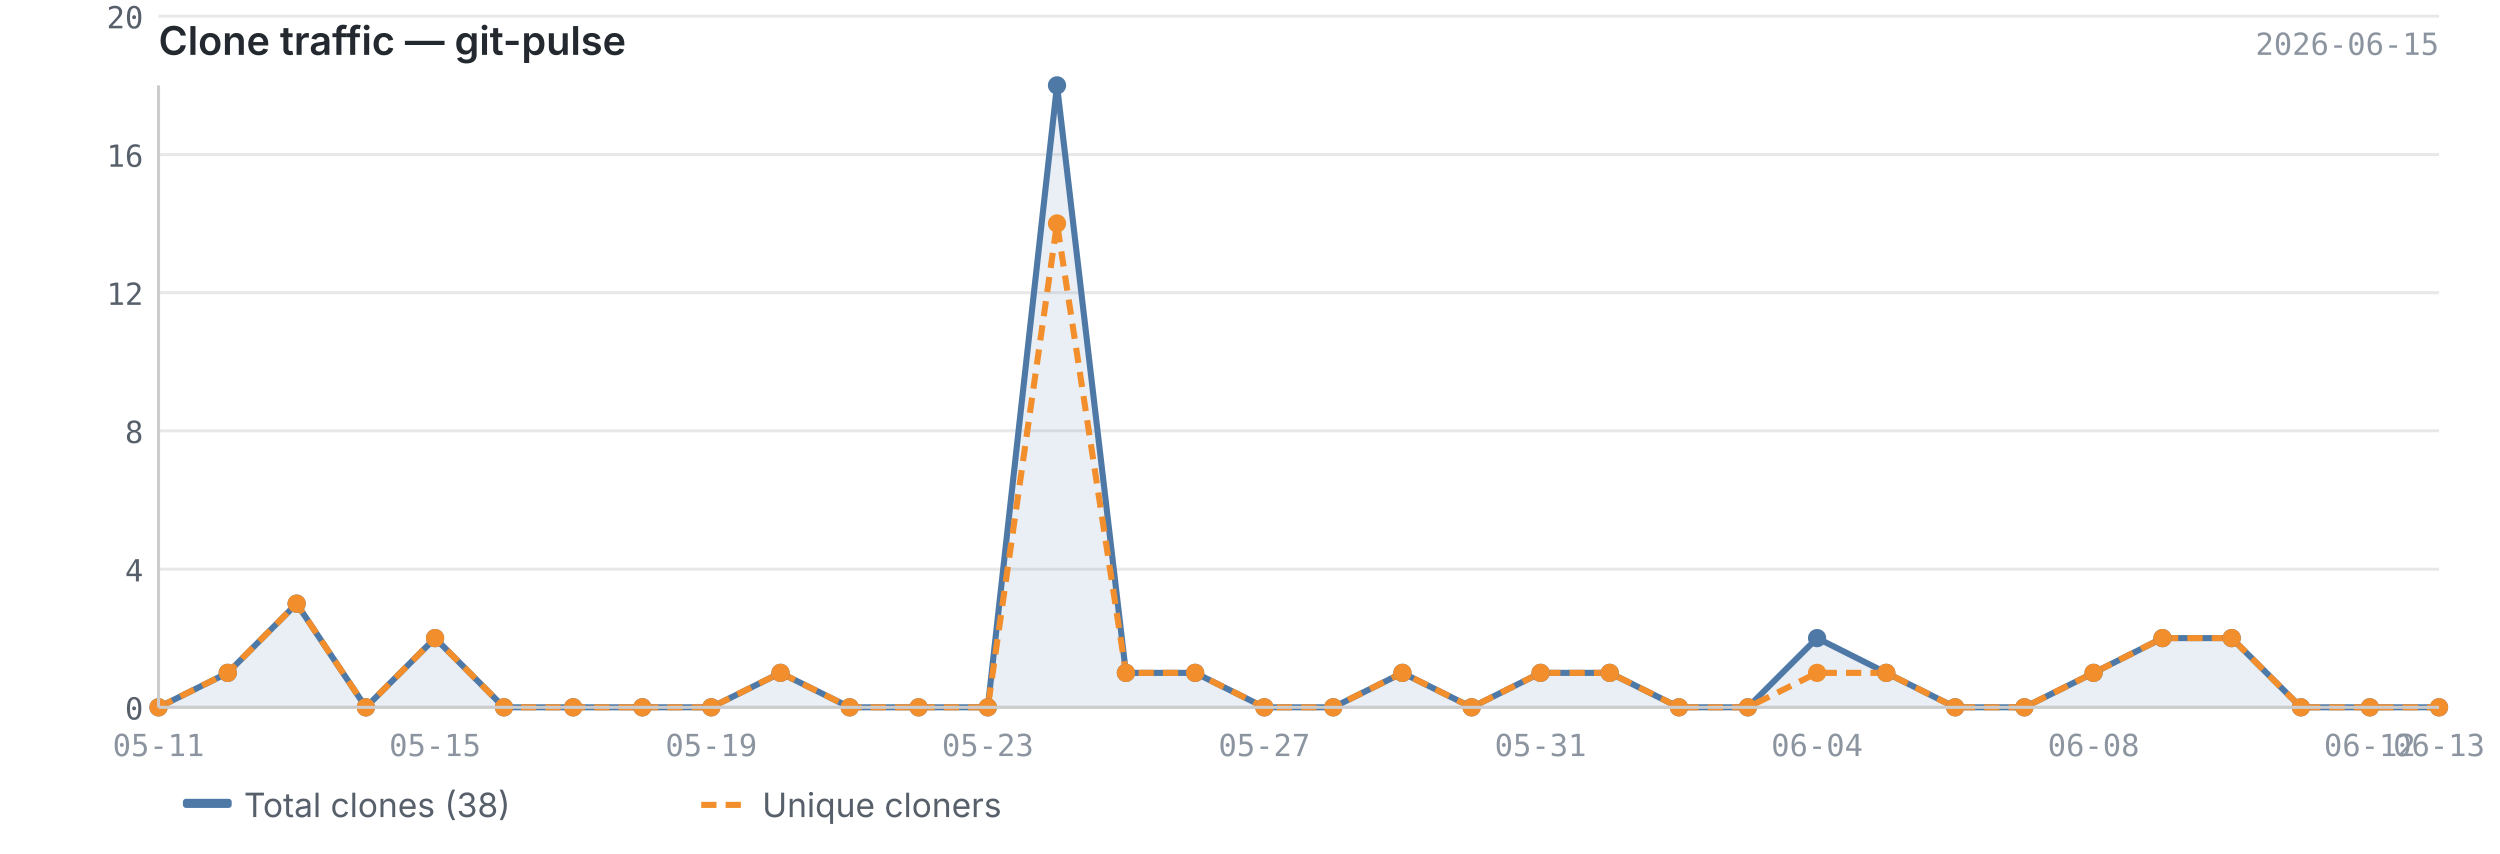
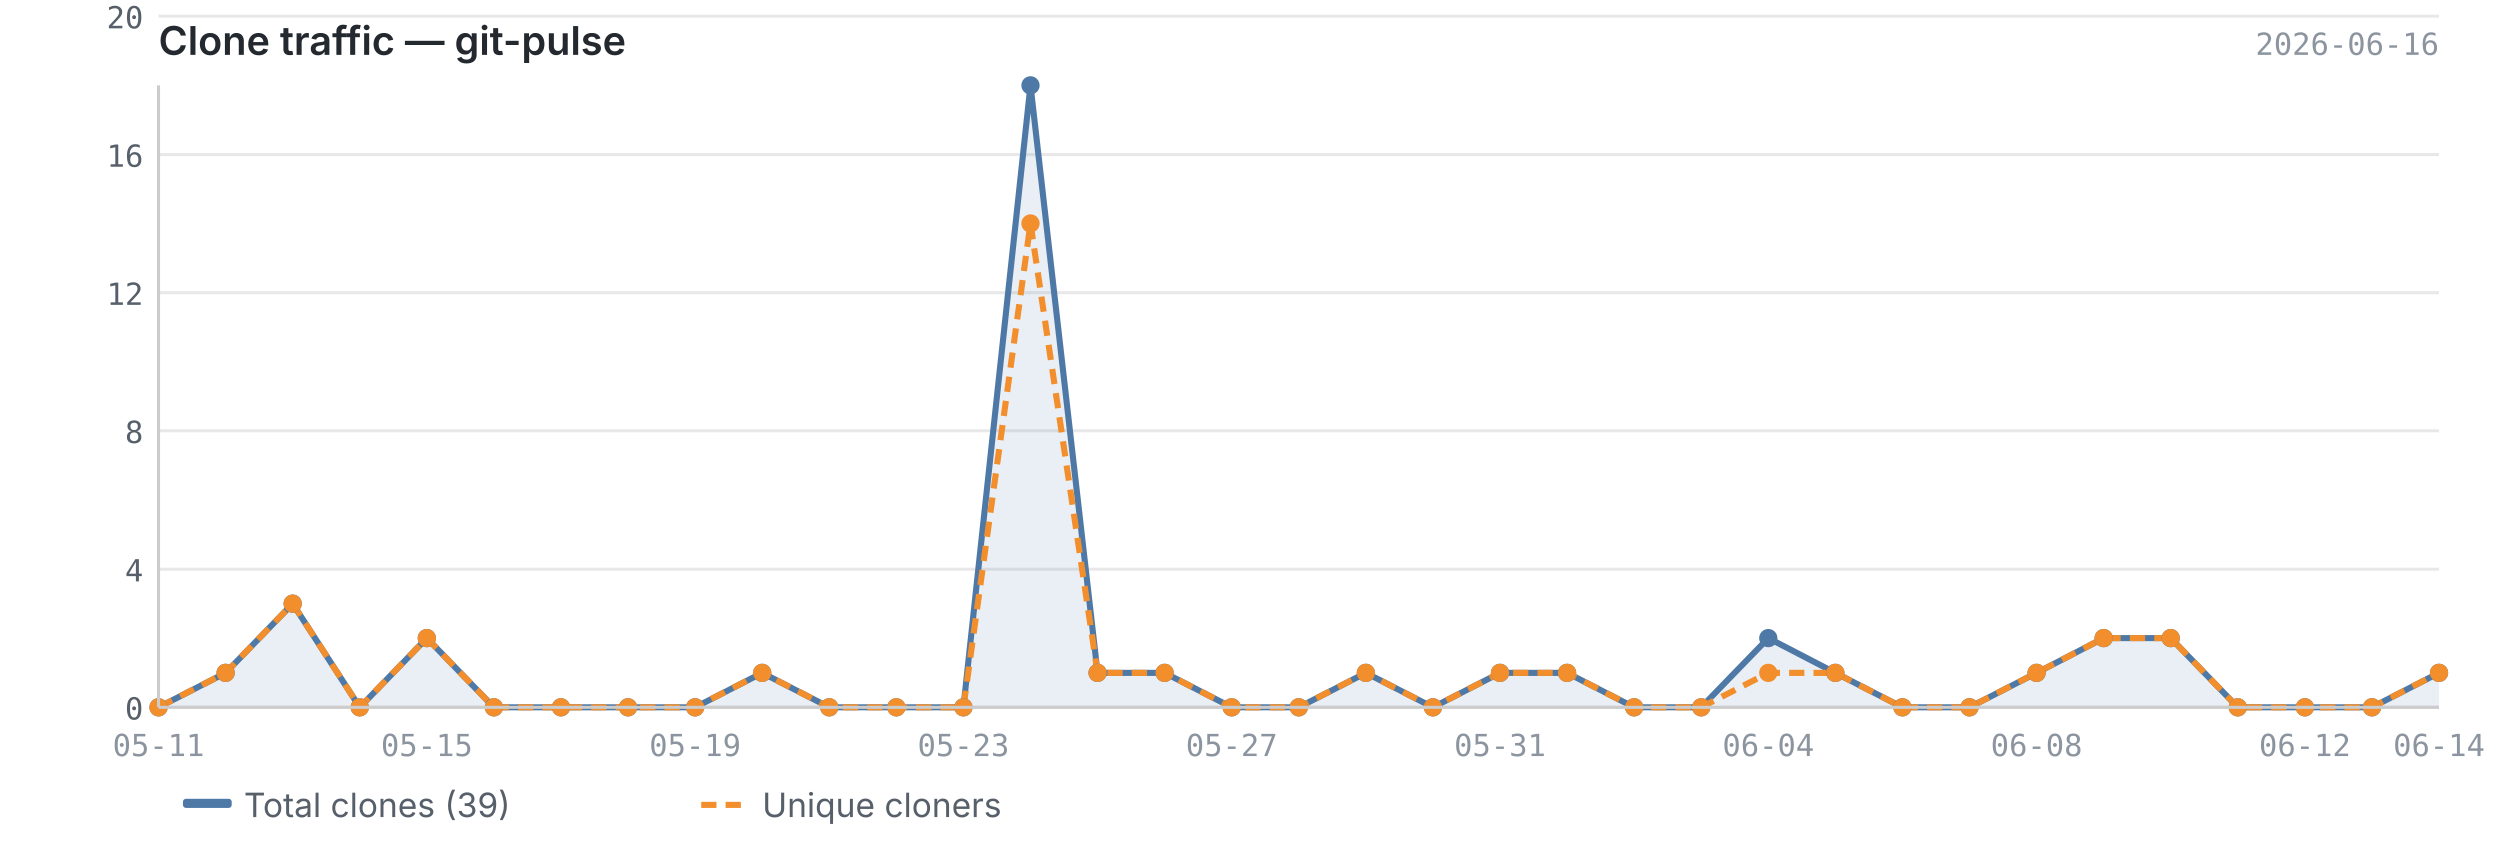
<svg xmlns="http://www.w3.org/2000/svg" viewBox="0 0 820 280" width="820" height="280">
  <text x="52" y="18" font-size="13" font-weight="600" fill="#24292f" font-family="-apple-system, BlinkMacSystemFont, 'Segoe UI', sans-serif">Clone traffic — git-pulse</text>
-   <text x="800" y="18" font-size="10" fill="#8c959f" font-family="ui-monospace, SFMono-Regular, 'SF Mono', Menlo, monospace" text-anchor="end">2026-06-15</text>
+   <text x="800" y="18" font-size="10" fill="#8c959f" font-family="ui-monospace, SFMono-Regular, 'SF Mono', Menlo, monospace" text-anchor="end">2026-06-16</text>
  <line x1="52" y1="232.0" x2="800" y2="232.0" stroke="#e8e8e8" stroke-width="1" />
  <line x1="52" y1="186.7" x2="800" y2="186.7" stroke="#e8e8e8" stroke-width="1" />
  <line x1="52" y1="141.3" x2="800" y2="141.3" stroke="#e8e8e8" stroke-width="1" />
  <line x1="52" y1="96.0" x2="800" y2="96.0" stroke="#e8e8e8" stroke-width="1" />
  <line x1="52" y1="50.7" x2="800" y2="50.7" stroke="#e8e8e8" stroke-width="1" />
  <line x1="52" y1="5.3" x2="800" y2="5.3" stroke="#e8e8e8" stroke-width="1" />
-   <path d="M52.0,232.0 L52.0,232.0 L74.7,220.7 L97.3,198.0 L120.0,232.0 L142.7,209.3 L165.3,232.0 L188.0,232.0 L210.7,232.0 L233.3,232.0 L256.0,220.7 L278.7,232.0 L301.3,232.0 L324.0,232.0 L346.7,28.0 L369.3,220.7 L392.0,220.7 L414.7,232.0 L437.3,232.0 L460.0,220.7 L482.7,232.0 L505.3,220.7 L528.0,220.7 L550.7,232.0 L573.3,232.0 L596.0,209.3 L618.7,220.7 L641.3,232.0 L664.0,232.0 L686.7,220.7 L709.3,209.3 L732.0,209.3 L754.7,232.0 L777.3,232.0 L800.0,232.0 L800.0,232.0 L52.0,232.0Z" fill="#4e79a7" opacity="0.12" />
-   <polyline points="52.0,232.0 74.7,220.7 97.3,198.0 120.0,232.0 142.7,209.3 165.3,232.0 188.0,232.0 210.7,232.0 233.3,232.0 256.0,220.7 278.7,232.0 301.3,232.0 324.0,232.0 346.7,28.0 369.3,220.7 392.0,220.7 414.7,232.0 437.3,232.0 460.0,220.7 482.7,232.0 505.3,220.7 528.0,220.7 550.7,232.0 573.3,232.0 596.0,209.3 618.7,220.7 641.3,232.0 664.0,232.0 686.7,220.7 709.3,209.3 732.0,209.3 754.7,232.0 777.3,232.0 800.0,232.0" fill="none" stroke="#4e79a7" stroke-width="2" stroke-linejoin="round" />
-   <polyline points="52.0,232.0 74.7,220.7 97.3,198.0 120.0,232.0 142.7,209.3 165.3,232.0 188.0,232.0 210.7,232.0 233.3,232.0 256.0,220.7 278.7,232.0 301.3,232.0 324.0,232.0 346.7,73.3 369.3,220.7 392.0,220.7 414.7,232.0 437.3,232.0 460.0,220.7 482.7,232.0 505.3,220.7 528.0,220.7 550.7,232.0 573.3,232.0 596.0,220.7 618.7,220.7 641.3,232.0 664.0,232.0 686.7,220.7 709.3,209.3 732.0,209.3 754.7,232.0 777.3,232.0 800.0,232.0" fill="none" stroke="#f28e2b" stroke-width="2" stroke-linejoin="round" stroke-dasharray="5,3" />
+   <path d="M52.0,232.0 L52.0,232.0 L74.0,220.7 L96.0,198.0 L118.0,232.0 L140.0,209.3 L162.0,232.0 L184.0,232.0 L206.0,232.0 L228.0,232.0 L250.0,220.7 L272.0,232.0 L294.0,232.0 L316.0,232.0 L338.0,28.0 L360.0,220.7 L382.0,220.7 L404.0,232.0 L426.0,232.0 L448.0,220.7 L470.0,232.0 L492.0,220.7 L514.0,220.7 L536.0,232.0 L558.0,232.0 L580.0,209.3 L602.0,220.7 L624.0,232.0 L646.0,232.0 L668.0,220.7 L690.0,209.3 L712.0,209.3 L734.0,232.0 L756.0,232.0 L778.0,232.0 L800.0,220.7 L800.0,232.0 L52.0,232.0Z" fill="#4e79a7" opacity="0.12" />
+   <polyline points="52.0,232.0 74.0,220.7 96.0,198.0 118.0,232.0 140.0,209.3 162.0,232.0 184.0,232.0 206.0,232.0 228.0,232.0 250.0,220.7 272.0,232.0 294.0,232.0 316.0,232.0 338.0,28.0 360.0,220.7 382.0,220.7 404.0,232.0 426.0,232.0 448.0,220.7 470.0,232.0 492.0,220.7 514.0,220.7 536.0,232.0 558.0,232.0 580.0,209.3 602.0,220.7 624.0,232.0 646.0,232.0 668.0,220.7 690.0,209.3 712.0,209.3 734.0,232.0 756.0,232.0 778.0,232.0 800.0,220.7" fill="none" stroke="#4e79a7" stroke-width="2" stroke-linejoin="round" />
+   <polyline points="52.0,232.0 74.0,220.7 96.0,198.0 118.0,232.0 140.0,209.3 162.0,232.0 184.0,232.0 206.0,232.0 228.0,232.0 250.0,220.7 272.0,232.0 294.0,232.0 316.0,232.0 338.0,73.3 360.0,220.7 382.0,220.7 404.0,232.0 426.0,232.0 448.0,220.7 470.0,232.0 492.0,220.7 514.0,220.7 536.0,232.0 558.0,232.0 580.0,220.7 602.0,220.7 624.0,232.0 646.0,232.0 668.0,220.7 690.0,209.3 712.0,209.3 734.0,232.0 756.0,232.0 778.0,232.0 800.0,220.7" fill="none" stroke="#f28e2b" stroke-width="2" stroke-linejoin="round" stroke-dasharray="5,3" />
  <circle cx="52.0" cy="232.0" r="3" fill="#4e79a7" />
-   <circle cx="74.7" cy="220.7" r="3" fill="#4e79a7" />
-   <circle cx="97.3" cy="198.0" r="3" fill="#4e79a7" />
-   <circle cx="120.0" cy="232.0" r="3" fill="#4e79a7" />
-   <circle cx="142.7" cy="209.3" r="3" fill="#4e79a7" />
-   <circle cx="165.3" cy="232.0" r="3" fill="#4e79a7" />
-   <circle cx="188.0" cy="232.0" r="3" fill="#4e79a7" />
-   <circle cx="210.7" cy="232.0" r="3" fill="#4e79a7" />
-   <circle cx="233.3" cy="232.0" r="3" fill="#4e79a7" />
-   <circle cx="256.0" cy="220.7" r="3" fill="#4e79a7" />
-   <circle cx="278.7" cy="232.0" r="3" fill="#4e79a7" />
-   <circle cx="301.3" cy="232.0" r="3" fill="#4e79a7" />
-   <circle cx="324.0" cy="232.0" r="3" fill="#4e79a7" />
-   <circle cx="346.7" cy="28.0" r="3" fill="#4e79a7" />
-   <circle cx="369.3" cy="220.7" r="3" fill="#4e79a7" />
-   <circle cx="392.0" cy="220.7" r="3" fill="#4e79a7" />
-   <circle cx="414.7" cy="232.0" r="3" fill="#4e79a7" />
-   <circle cx="437.3" cy="232.0" r="3" fill="#4e79a7" />
-   <circle cx="460.0" cy="220.7" r="3" fill="#4e79a7" />
-   <circle cx="482.7" cy="232.0" r="3" fill="#4e79a7" />
-   <circle cx="505.3" cy="220.7" r="3" fill="#4e79a7" />
-   <circle cx="528.0" cy="220.7" r="3" fill="#4e79a7" />
-   <circle cx="550.7" cy="232.0" r="3" fill="#4e79a7" />
-   <circle cx="573.3" cy="232.0" r="3" fill="#4e79a7" />
-   <circle cx="596.0" cy="209.3" r="3" fill="#4e79a7" />
-   <circle cx="618.7" cy="220.7" r="3" fill="#4e79a7" />
-   <circle cx="641.3" cy="232.0" r="3" fill="#4e79a7" />
-   <circle cx="664.0" cy="232.0" r="3" fill="#4e79a7" />
-   <circle cx="686.7" cy="220.7" r="3" fill="#4e79a7" />
-   <circle cx="709.3" cy="209.3" r="3" fill="#4e79a7" />
-   <circle cx="732.0" cy="209.3" r="3" fill="#4e79a7" />
-   <circle cx="754.7" cy="232.0" r="3" fill="#4e79a7" />
-   <circle cx="777.3" cy="232.0" r="3" fill="#4e79a7" />
-   <circle cx="800.0" cy="232.0" r="3" fill="#4e79a7" />
+   <circle cx="74.0" cy="220.7" r="3" fill="#4e79a7" />
+   <circle cx="96.0" cy="198.0" r="3" fill="#4e79a7" />
+   <circle cx="118.0" cy="232.0" r="3" fill="#4e79a7" />
+   <circle cx="140.0" cy="209.3" r="3" fill="#4e79a7" />
+   <circle cx="162.0" cy="232.0" r="3" fill="#4e79a7" />
+   <circle cx="184.0" cy="232.0" r="3" fill="#4e79a7" />
+   <circle cx="206.0" cy="232.0" r="3" fill="#4e79a7" />
+   <circle cx="228.0" cy="232.0" r="3" fill="#4e79a7" />
+   <circle cx="250.0" cy="220.7" r="3" fill="#4e79a7" />
+   <circle cx="272.0" cy="232.0" r="3" fill="#4e79a7" />
+   <circle cx="294.0" cy="232.0" r="3" fill="#4e79a7" />
+   <circle cx="316.0" cy="232.0" r="3" fill="#4e79a7" />
+   <circle cx="338.0" cy="28.0" r="3" fill="#4e79a7" />
+   <circle cx="360.0" cy="220.7" r="3" fill="#4e79a7" />
+   <circle cx="382.0" cy="220.7" r="3" fill="#4e79a7" />
+   <circle cx="404.0" cy="232.0" r="3" fill="#4e79a7" />
+   <circle cx="426.0" cy="232.0" r="3" fill="#4e79a7" />
+   <circle cx="448.0" cy="220.7" r="3" fill="#4e79a7" />
+   <circle cx="470.0" cy="232.0" r="3" fill="#4e79a7" />
+   <circle cx="492.0" cy="220.7" r="3" fill="#4e79a7" />
+   <circle cx="514.0" cy="220.7" r="3" fill="#4e79a7" />
+   <circle cx="536.0" cy="232.0" r="3" fill="#4e79a7" />
+   <circle cx="558.0" cy="232.0" r="3" fill="#4e79a7" />
+   <circle cx="580.0" cy="209.3" r="3" fill="#4e79a7" />
+   <circle cx="602.0" cy="220.7" r="3" fill="#4e79a7" />
+   <circle cx="624.0" cy="232.0" r="3" fill="#4e79a7" />
+   <circle cx="646.0" cy="232.0" r="3" fill="#4e79a7" />
+   <circle cx="668.0" cy="220.7" r="3" fill="#4e79a7" />
+   <circle cx="690.0" cy="209.3" r="3" fill="#4e79a7" />
+   <circle cx="712.0" cy="209.3" r="3" fill="#4e79a7" />
+   <circle cx="734.0" cy="232.0" r="3" fill="#4e79a7" />
+   <circle cx="756.0" cy="232.0" r="3" fill="#4e79a7" />
+   <circle cx="778.0" cy="232.0" r="3" fill="#4e79a7" />
+   <circle cx="800.0" cy="220.7" r="3" fill="#4e79a7" />
  <circle cx="52.0" cy="232.0" r="3" fill="#f28e2b" />
-   <circle cx="74.7" cy="220.7" r="3" fill="#f28e2b" />
-   <circle cx="97.3" cy="198.0" r="3" fill="#f28e2b" />
-   <circle cx="120.0" cy="232.0" r="3" fill="#f28e2b" />
-   <circle cx="142.7" cy="209.3" r="3" fill="#f28e2b" />
-   <circle cx="165.3" cy="232.0" r="3" fill="#f28e2b" />
-   <circle cx="188.0" cy="232.0" r="3" fill="#f28e2b" />
-   <circle cx="210.7" cy="232.0" r="3" fill="#f28e2b" />
-   <circle cx="233.3" cy="232.0" r="3" fill="#f28e2b" />
-   <circle cx="256.0" cy="220.7" r="3" fill="#f28e2b" />
-   <circle cx="278.7" cy="232.0" r="3" fill="#f28e2b" />
-   <circle cx="301.3" cy="232.0" r="3" fill="#f28e2b" />
-   <circle cx="324.0" cy="232.0" r="3" fill="#f28e2b" />
-   <circle cx="346.7" cy="73.3" r="3" fill="#f28e2b" />
-   <circle cx="369.3" cy="220.7" r="3" fill="#f28e2b" />
-   <circle cx="392.0" cy="220.7" r="3" fill="#f28e2b" />
-   <circle cx="414.7" cy="232.0" r="3" fill="#f28e2b" />
-   <circle cx="437.3" cy="232.0" r="3" fill="#f28e2b" />
-   <circle cx="460.0" cy="220.7" r="3" fill="#f28e2b" />
-   <circle cx="482.7" cy="232.0" r="3" fill="#f28e2b" />
-   <circle cx="505.3" cy="220.7" r="3" fill="#f28e2b" />
-   <circle cx="528.0" cy="220.7" r="3" fill="#f28e2b" />
-   <circle cx="550.7" cy="232.0" r="3" fill="#f28e2b" />
-   <circle cx="573.3" cy="232.0" r="3" fill="#f28e2b" />
-   <circle cx="596.0" cy="220.7" r="3" fill="#f28e2b" />
-   <circle cx="618.7" cy="220.7" r="3" fill="#f28e2b" />
-   <circle cx="641.3" cy="232.0" r="3" fill="#f28e2b" />
-   <circle cx="664.0" cy="232.0" r="3" fill="#f28e2b" />
-   <circle cx="686.7" cy="220.7" r="3" fill="#f28e2b" />
-   <circle cx="709.3" cy="209.3" r="3" fill="#f28e2b" />
-   <circle cx="732.0" cy="209.3" r="3" fill="#f28e2b" />
-   <circle cx="754.7" cy="232.0" r="3" fill="#f28e2b" />
-   <circle cx="777.3" cy="232.0" r="3" fill="#f28e2b" />
-   <circle cx="800.0" cy="232.0" r="3" fill="#f28e2b" />
+   <circle cx="74.0" cy="220.7" r="3" fill="#f28e2b" />
+   <circle cx="96.0" cy="198.0" r="3" fill="#f28e2b" />
+   <circle cx="118.0" cy="232.0" r="3" fill="#f28e2b" />
+   <circle cx="140.0" cy="209.3" r="3" fill="#f28e2b" />
+   <circle cx="162.0" cy="232.0" r="3" fill="#f28e2b" />
+   <circle cx="184.0" cy="232.0" r="3" fill="#f28e2b" />
+   <circle cx="206.0" cy="232.0" r="3" fill="#f28e2b" />
+   <circle cx="228.0" cy="232.0" r="3" fill="#f28e2b" />
+   <circle cx="250.0" cy="220.7" r="3" fill="#f28e2b" />
+   <circle cx="272.0" cy="232.0" r="3" fill="#f28e2b" />
+   <circle cx="294.0" cy="232.0" r="3" fill="#f28e2b" />
+   <circle cx="316.0" cy="232.0" r="3" fill="#f28e2b" />
+   <circle cx="338.0" cy="73.3" r="3" fill="#f28e2b" />
+   <circle cx="360.0" cy="220.7" r="3" fill="#f28e2b" />
+   <circle cx="382.0" cy="220.7" r="3" fill="#f28e2b" />
+   <circle cx="404.0" cy="232.0" r="3" fill="#f28e2b" />
+   <circle cx="426.0" cy="232.0" r="3" fill="#f28e2b" />
+   <circle cx="448.0" cy="220.7" r="3" fill="#f28e2b" />
+   <circle cx="470.0" cy="232.0" r="3" fill="#f28e2b" />
+   <circle cx="492.0" cy="220.7" r="3" fill="#f28e2b" />
+   <circle cx="514.0" cy="220.7" r="3" fill="#f28e2b" />
+   <circle cx="536.0" cy="232.0" r="3" fill="#f28e2b" />
+   <circle cx="558.0" cy="232.0" r="3" fill="#f28e2b" />
+   <circle cx="580.0" cy="220.7" r="3" fill="#f28e2b" />
+   <circle cx="602.0" cy="220.7" r="3" fill="#f28e2b" />
+   <circle cx="624.0" cy="232.0" r="3" fill="#f28e2b" />
+   <circle cx="646.0" cy="232.0" r="3" fill="#f28e2b" />
+   <circle cx="668.0" cy="220.7" r="3" fill="#f28e2b" />
+   <circle cx="690.0" cy="209.3" r="3" fill="#f28e2b" />
+   <circle cx="712.0" cy="209.3" r="3" fill="#f28e2b" />
+   <circle cx="734.0" cy="232.0" r="3" fill="#f28e2b" />
+   <circle cx="756.0" cy="232.0" r="3" fill="#f28e2b" />
+   <circle cx="778.0" cy="232.0" r="3" fill="#f28e2b" />
+   <circle cx="800.0" cy="220.7" r="3" fill="#f28e2b" />
  <line x1="52" y1="28" x2="52" y2="232" stroke="#cccccc" stroke-width="1" />
  <line x1="52" y1="232" x2="800" y2="232" stroke="#cccccc" stroke-width="1" />
  <text x="47" y="236.0" text-anchor="end" font-size="10" fill="#57606a" font-family="ui-monospace, SFMono-Regular, 'SF Mono', Menlo, monospace">0</text>
  <text x="47" y="190.7" text-anchor="end" font-size="10" fill="#57606a" font-family="ui-monospace, SFMono-Regular, 'SF Mono', Menlo, monospace">4</text>
  <text x="47" y="145.3" text-anchor="end" font-size="10" fill="#57606a" font-family="ui-monospace, SFMono-Regular, 'SF Mono', Menlo, monospace">8</text>
  <text x="47" y="100.0" text-anchor="end" font-size="10" fill="#57606a" font-family="ui-monospace, SFMono-Regular, 'SF Mono', Menlo, monospace">12</text>
  <text x="47" y="54.7" text-anchor="end" font-size="10" fill="#57606a" font-family="ui-monospace, SFMono-Regular, 'SF Mono', Menlo, monospace">16</text>
  <text x="47" y="9.3" text-anchor="end" font-size="10" fill="#57606a" font-family="ui-monospace, SFMono-Regular, 'SF Mono', Menlo, monospace">20</text>
  <text x="52.0" y="248" text-anchor="middle" font-size="10" fill="#8c959f" font-family="ui-monospace, SFMono-Regular, 'SF Mono', Menlo, monospace">05-11</text>
-   <text x="777.3" y="248" text-anchor="middle" font-size="10" fill="#8c959f" font-family="ui-monospace, SFMono-Regular, 'SF Mono', Menlo, monospace">06-12</text>
-   <text x="800.0" y="248" text-anchor="middle" font-size="10" fill="#8c959f" font-family="ui-monospace, SFMono-Regular, 'SF Mono', Menlo, monospace">06-13</text>
-   <text x="142.7" y="248" text-anchor="middle" font-size="10" fill="#8c959f" font-family="ui-monospace, SFMono-Regular, 'SF Mono', Menlo, monospace">05-15</text>
-   <text x="233.3" y="248" text-anchor="middle" font-size="10" fill="#8c959f" font-family="ui-monospace, SFMono-Regular, 'SF Mono', Menlo, monospace">05-19</text>
-   <text x="324.0" y="248" text-anchor="middle" font-size="10" fill="#8c959f" font-family="ui-monospace, SFMono-Regular, 'SF Mono', Menlo, monospace">05-23</text>
-   <text x="414.7" y="248" text-anchor="middle" font-size="10" fill="#8c959f" font-family="ui-monospace, SFMono-Regular, 'SF Mono', Menlo, monospace">05-27</text>
-   <text x="505.3" y="248" text-anchor="middle" font-size="10" fill="#8c959f" font-family="ui-monospace, SFMono-Regular, 'SF Mono', Menlo, monospace">05-31</text>
-   <text x="596.0" y="248" text-anchor="middle" font-size="10" fill="#8c959f" font-family="ui-monospace, SFMono-Regular, 'SF Mono', Menlo, monospace">06-04</text>
-   <text x="686.7" y="248" text-anchor="middle" font-size="10" fill="#8c959f" font-family="ui-monospace, SFMono-Regular, 'SF Mono', Menlo, monospace">06-08</text>
+   <text x="756.0" y="248" text-anchor="middle" font-size="10" fill="#8c959f" font-family="ui-monospace, SFMono-Regular, 'SF Mono', Menlo, monospace">06-12</text>
+   <text x="800.0" y="248" text-anchor="middle" font-size="10" fill="#8c959f" font-family="ui-monospace, SFMono-Regular, 'SF Mono', Menlo, monospace">06-14</text>
+   <text x="140.0" y="248" text-anchor="middle" font-size="10" fill="#8c959f" font-family="ui-monospace, SFMono-Regular, 'SF Mono', Menlo, monospace">05-15</text>
+   <text x="228.0" y="248" text-anchor="middle" font-size="10" fill="#8c959f" font-family="ui-monospace, SFMono-Regular, 'SF Mono', Menlo, monospace">05-19</text>
+   <text x="316.0" y="248" text-anchor="middle" font-size="10" fill="#8c959f" font-family="ui-monospace, SFMono-Regular, 'SF Mono', Menlo, monospace">05-23</text>
+   <text x="404.0" y="248" text-anchor="middle" font-size="10" fill="#8c959f" font-family="ui-monospace, SFMono-Regular, 'SF Mono', Menlo, monospace">05-27</text>
+   <text x="492.0" y="248" text-anchor="middle" font-size="10" fill="#8c959f" font-family="ui-monospace, SFMono-Regular, 'SF Mono', Menlo, monospace">05-31</text>
+   <text x="580.0" y="248" text-anchor="middle" font-size="10" fill="#8c959f" font-family="ui-monospace, SFMono-Regular, 'SF Mono', Menlo, monospace">06-04</text>
+   <text x="668.0" y="248" text-anchor="middle" font-size="10" fill="#8c959f" font-family="ui-monospace, SFMono-Regular, 'SF Mono', Menlo, monospace">06-08</text>
  <rect x="60" y="262" width="16" height="3" fill="#4e79a7" rx="1" />
-   <text x="80" y="268" font-size="11" fill="#57606a" font-family="-apple-system, BlinkMacSystemFont, 'Segoe UI', sans-serif">Total clones (38)</text>
+   <text x="80" y="268" font-size="11" fill="#57606a" font-family="-apple-system, BlinkMacSystemFont, 'Segoe UI', sans-serif">Total clones (39)</text>
  <line x1="230" y1="264" x2="246" y2="264" stroke="#f28e2b" stroke-width="2" stroke-dasharray="5,3" />
  <text x="250" y="268" font-size="11" fill="#57606a" font-family="-apple-system, BlinkMacSystemFont, 'Segoe UI', sans-serif">Unique cloners</text>
</svg>
